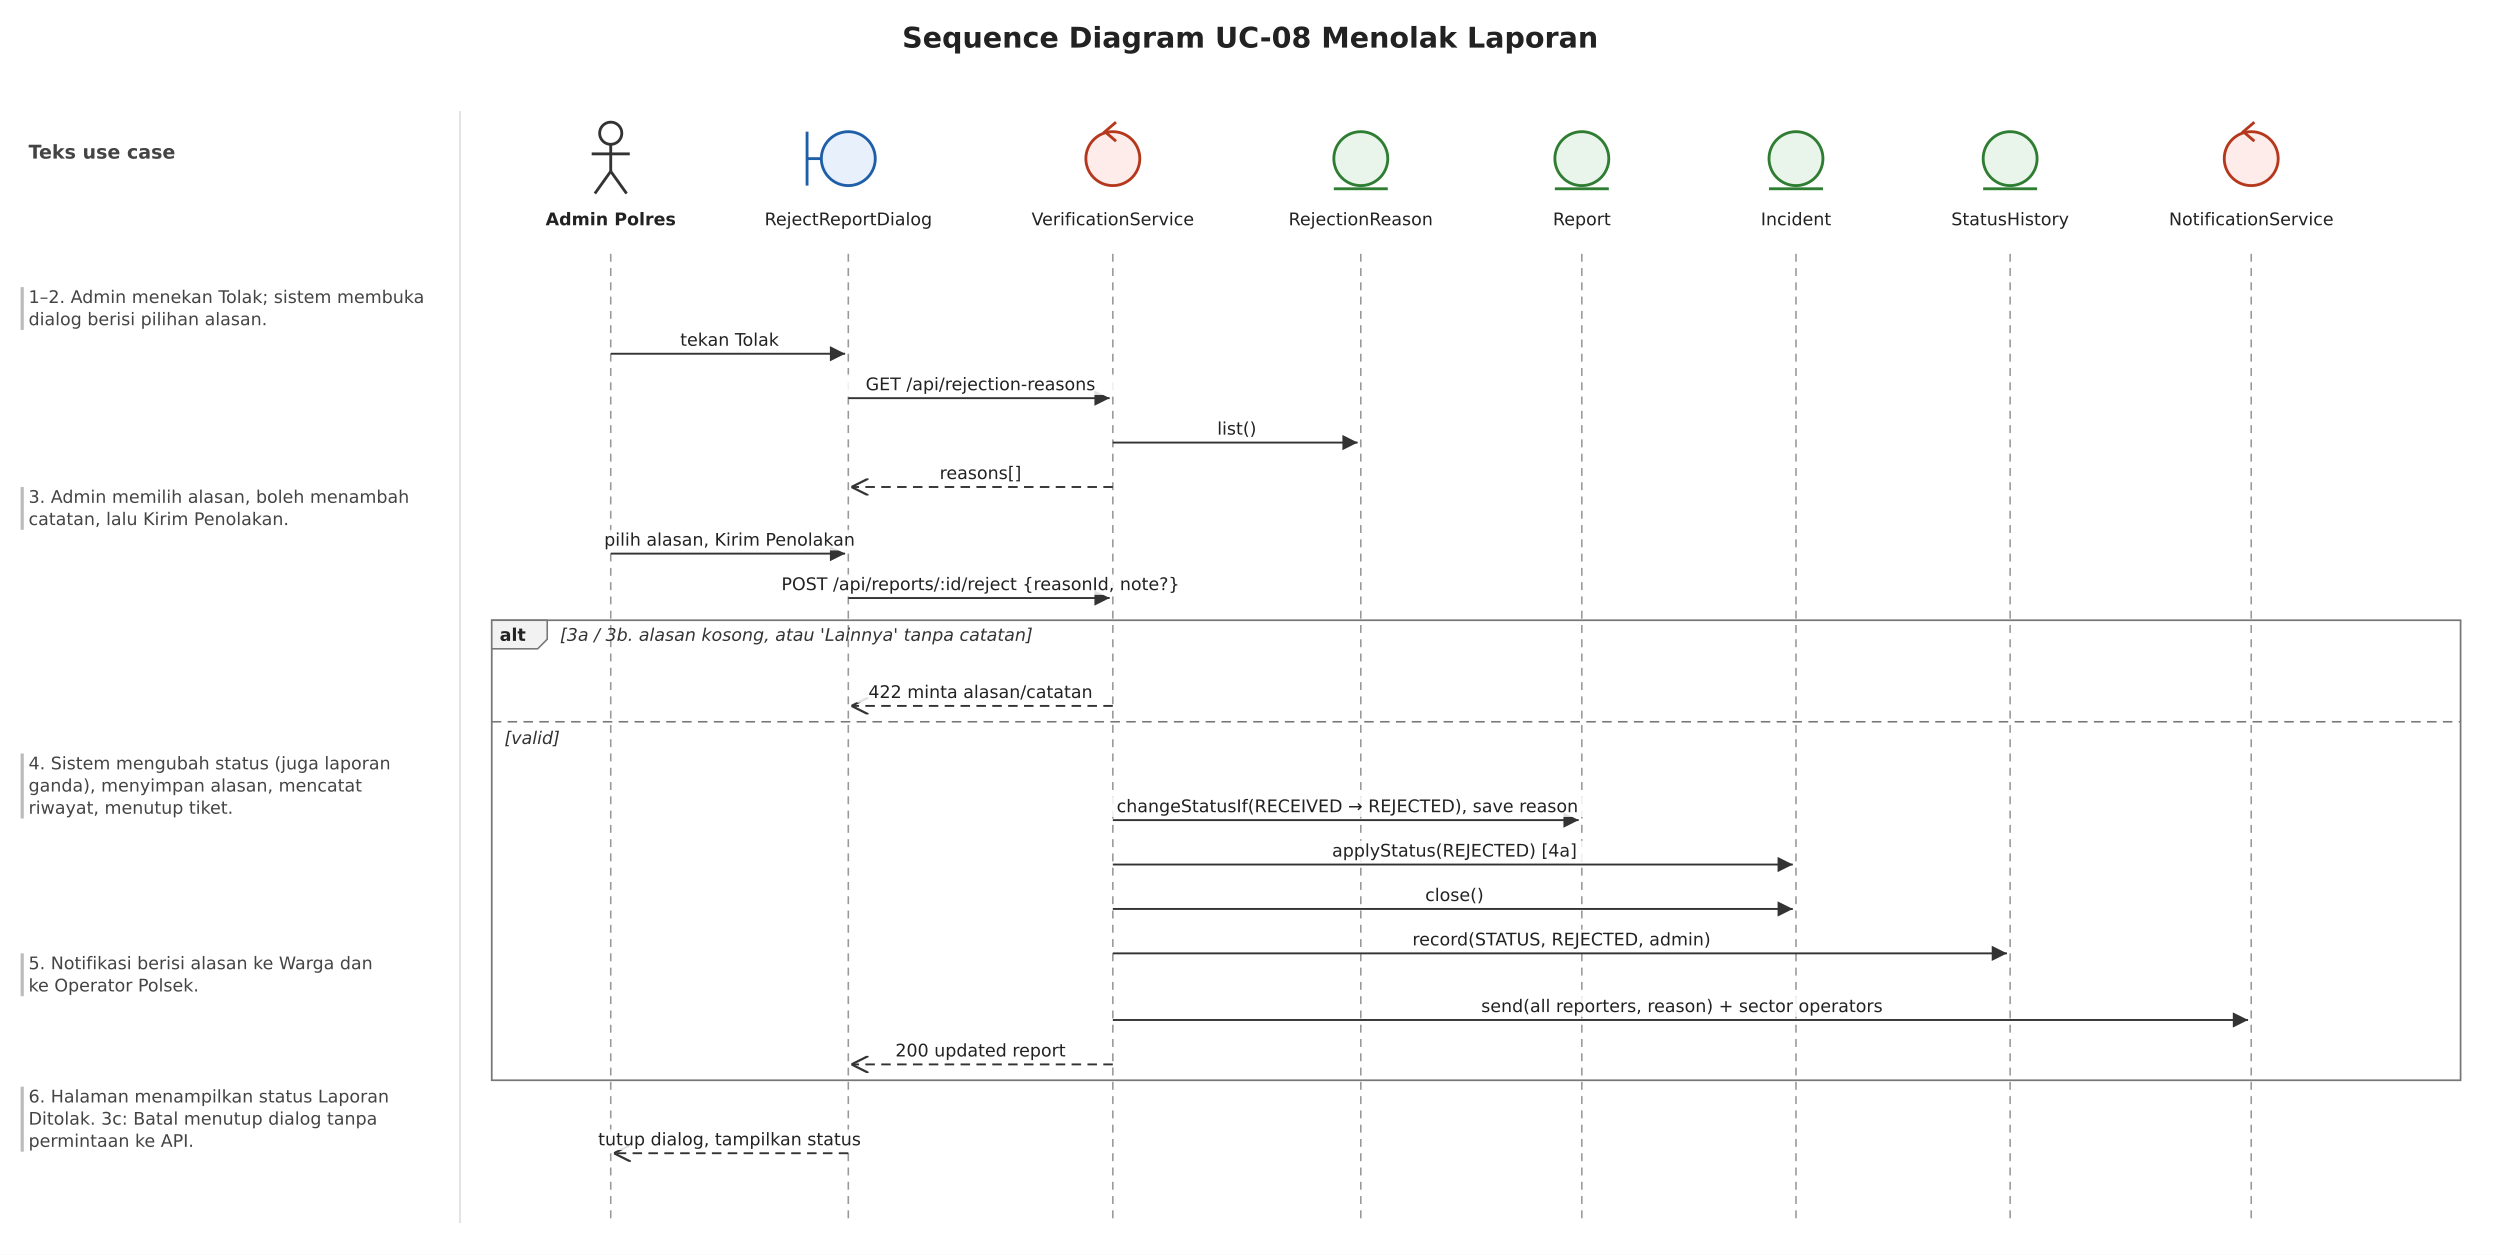
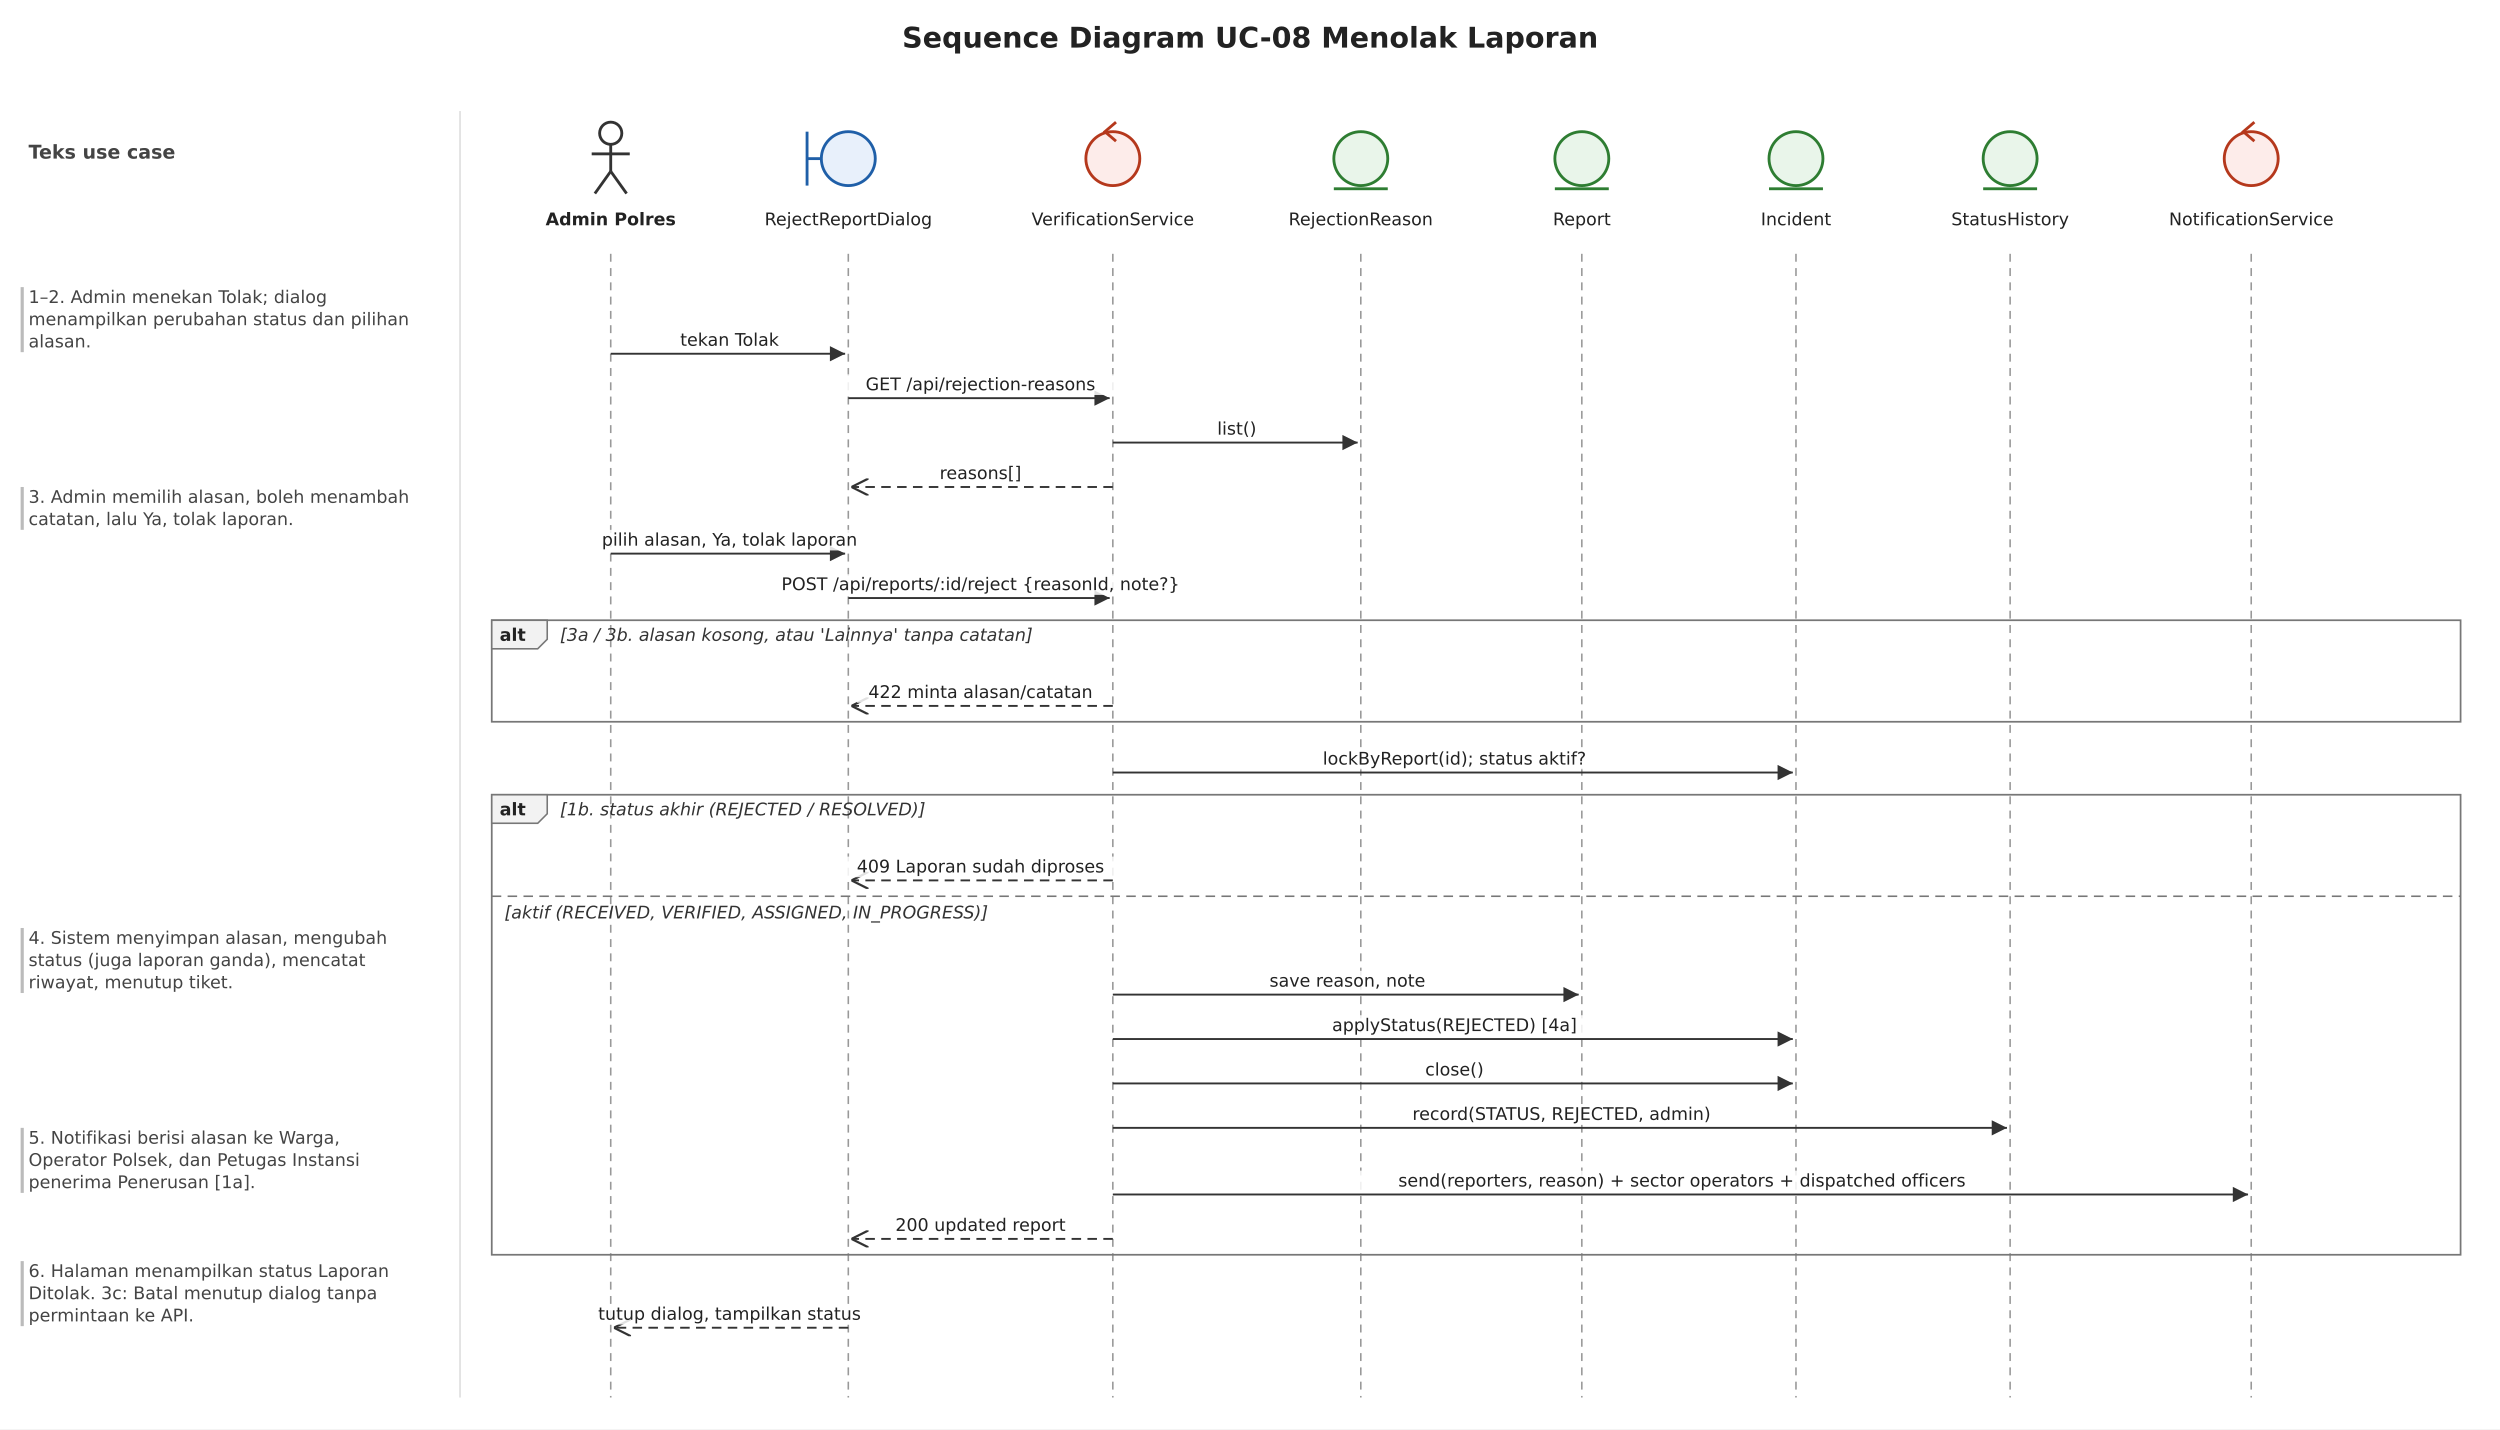
- <svg xmlns="http://www.w3.org/2000/svg" width="1576" height="791" viewBox="0 0 1576 791">
+ <svg xmlns="http://www.w3.org/2000/svg" width="1576" height="901" viewBox="0 0 1576 901">
  <defs>
    <marker id="ar" viewBox="0 0 10 10" refX="10" refY="5" markerWidth="8" markerHeight="8" orient="auto">
      <path d="M0,0 L10,5 L0,10 z" fill="#333" />
    </marker>
    <marker id="aro" viewBox="0 0 10 10" refX="10" refY="5" markerWidth="9" markerHeight="9" orient="auto">
      <path d="M0,0 L10,5 L0,10" fill="none" stroke="#333" stroke-width="1.3" />
    </marker>
  </defs>
  <rect width="100%" height="100%" fill="#fff" />
  <text x="788.1" y="30.0" font-family="DejaVu Sans, Arial, sans-serif" font-size="18" text-anchor="middle" font-weight="bold" fill="#222">Sequence Diagram UC-08 Menolak Laporan</text>
-   <line x1="385.0" y1="160" x2="385.0" y2="771" stroke="#999" stroke-dasharray="5 4" />
+   <line x1="385.0" y1="160" x2="385.0" y2="881" stroke="#999" stroke-dasharray="5 4" />
  <g stroke="#333" stroke-width="1.8" fill="none">
    <circle cx="385.0" cy="84" r="7" />
    <line x1="385.0" y1="91" x2="385.0" y2="108" />
    <line x1="373.0" y1="97" x2="397.0" y2="97" />
    <line x1="385.0" y1="108" x2="375.0" y2="122" />
    <line x1="385.0" y1="108" x2="395.0" y2="122" />
  </g>
  <text x="385.0" y="142.0" font-family="DejaVu Sans, Arial, sans-serif" font-size="11" text-anchor="middle" font-weight="bold" fill="#222">Admin Polres</text>
-   <line x1="534.771" y1="160" x2="534.771" y2="771" stroke="#999" stroke-dasharray="5 4" />
+   <line x1="534.771" y1="160" x2="534.771" y2="881" stroke="#999" stroke-dasharray="5 4" />
  <g stroke="#1f5fa8" stroke-width="1.8">
    <circle cx="534.771" cy="100" r="17" fill="#e8f0fb" />
    <line x1="508.771" y1="83" x2="508.771" y2="117" />
    <line x1="508.771" y1="100" x2="517.771" y2="100" />
  </g>
  <text x="534.8" y="142.0" font-family="DejaVu Sans, Arial, sans-serif" font-size="11" text-anchor="middle" font-weight="normal" fill="#222">RejectReportDialog</text>
-   <line x1="701.528" y1="160" x2="701.528" y2="771" stroke="#999" stroke-dasharray="5 4" />
+   <line x1="701.528" y1="160" x2="701.528" y2="881" stroke="#999" stroke-dasharray="5 4" />
  <g stroke="#b5381c" stroke-width="1.8">
    <circle cx="701.528" cy="100" r="17" fill="#fdecea" />
    <path d="M703.528,77 L696.528,83 L703.528,89" fill="none" />
  </g>
  <text x="701.5" y="142.0" font-family="DejaVu Sans, Arial, sans-serif" font-size="11" text-anchor="middle" font-weight="normal" fill="#222">VerificationService</text>
-   <line x1="857.848" y1="160" x2="857.848" y2="771" stroke="#999" stroke-dasharray="5 4" />
+   <line x1="857.848" y1="160" x2="857.848" y2="881" stroke="#999" stroke-dasharray="5 4" />
  <g stroke="#2e7d32" stroke-width="1.8">
    <circle cx="857.848" cy="100" r="17" fill="#e9f5ea" />
    <line x1="840.848" y1="119" x2="874.848" y2="119" />
  </g>
  <text x="857.8" y="142.0" font-family="DejaVu Sans, Arial, sans-serif" font-size="11" text-anchor="middle" font-weight="normal" fill="#222">RejectionReason</text>
-   <line x1="997.183" y1="160" x2="997.183" y2="771" stroke="#999" stroke-dasharray="5 4" />
+   <line x1="997.183" y1="160" x2="997.183" y2="881" stroke="#999" stroke-dasharray="5 4" />
  <g stroke="#2e7d32" stroke-width="1.8">
    <circle cx="997.183" cy="100" r="17" fill="#e9f5ea" />
    <line x1="980.183" y1="119" x2="1014.183" y2="119" />
  </g>
  <text x="997.2" y="142.0" font-family="DejaVu Sans, Arial, sans-serif" font-size="11" text-anchor="middle" font-weight="normal" fill="#222">Report</text>
-   <line x1="1132.183" y1="160" x2="1132.183" y2="771" stroke="#999" stroke-dasharray="5 4" />
+   <line x1="1132.183" y1="160" x2="1132.183" y2="881" stroke="#999" stroke-dasharray="5 4" />
  <g stroke="#2e7d32" stroke-width="1.8">
    <circle cx="1132.183" cy="100" r="17" fill="#e9f5ea" />
    <line x1="1115.183" y1="119" x2="1149.183" y2="119" />
  </g>
  <text x="1132.2" y="142.0" font-family="DejaVu Sans, Arial, sans-serif" font-size="11" text-anchor="middle" font-weight="normal" fill="#222">Incident</text>
-   <line x1="1267.183" y1="160" x2="1267.183" y2="771" stroke="#999" stroke-dasharray="5 4" />
+   <line x1="1267.183" y1="160" x2="1267.183" y2="881" stroke="#999" stroke-dasharray="5 4" />
  <g stroke="#2e7d32" stroke-width="1.8">
    <circle cx="1267.183" cy="100" r="17" fill="#e9f5ea" />
    <line x1="1250.183" y1="119" x2="1284.183" y2="119" />
  </g>
  <text x="1267.2" y="142.0" font-family="DejaVu Sans, Arial, sans-serif" font-size="11" text-anchor="middle" font-weight="normal" fill="#222">StatusHistory</text>
-   <line x1="1419.168" y1="160" x2="1419.168" y2="771" stroke="#999" stroke-dasharray="5 4" />
+   <line x1="1419.168" y1="160" x2="1419.168" y2="881" stroke="#999" stroke-dasharray="5 4" />
  <g stroke="#b5381c" stroke-width="1.8">
    <circle cx="1419.168" cy="100" r="17" fill="#fdecea" />
    <path d="M1421.168,77 L1414.168,83 L1421.168,89" fill="none" />
  </g>
  <text x="1419.2" y="142.0" font-family="DejaVu Sans, Arial, sans-serif" font-size="11" text-anchor="middle" font-weight="normal" fill="#222">NotificationService</text>
-   <rect x="310" y="391" width="1241.153" height="290" fill="none" stroke="#777" stroke-width="1.1" />
-   <text x="18.0" y="191.0" font-family="DejaVu Sans, Arial, sans-serif" font-size="11" text-anchor="start" font-weight="normal" fill="#444">1–2. Admin menekan Tolak; sistem membuka</text>
-   <text x="18.0" y="205.0" font-family="DejaVu Sans, Arial, sans-serif" font-size="11" text-anchor="start" font-weight="normal" fill="#444">dialog berisi pilihan alasan.</text>
-   <line x1="14" y1="181" x2="14" y2="208" stroke="#bbb" stroke-width="2" />
+   <rect x="310" y="501" width="1241.153" height="290" fill="none" stroke="#777" stroke-width="1.1" />
+   <rect x="310" y="391" width="1241.153" height="64" fill="none" stroke="#777" stroke-width="1.1" />
+   <text x="18.0" y="191.0" font-family="DejaVu Sans, Arial, sans-serif" font-size="11" text-anchor="start" font-weight="normal" fill="#444">1–2. Admin menekan Tolak; dialog</text>
+   <text x="18.0" y="205.0" font-family="DejaVu Sans, Arial, sans-serif" font-size="11" text-anchor="start" font-weight="normal" fill="#444">menampilkan perubahan status dan pilihan</text>
+   <text x="18.0" y="219.0" font-family="DejaVu Sans, Arial, sans-serif" font-size="11" text-anchor="start" font-weight="normal" fill="#444">alasan.</text>
+   <line x1="14" y1="181" x2="14" y2="222" stroke="#bbb" stroke-width="2" />
  <line x1="385.0" y1="223" x2="532.771" y2="223" stroke="#333" stroke-width="1.2" marker-end="url(#ar)" />
  <rect x="422.1" y="208" width="75.5" height="13" fill="#fff" opacity="0.85" />
  <text x="459.9" y="218.0" font-family="DejaVu Sans, Arial, sans-serif" font-size="11" text-anchor="middle" font-weight="normal" fill="#222">tekan Tolak</text>
  <line x1="534.771" y1="251" x2="699.528" y2="251" stroke="#333" stroke-width="1.2" marker-end="url(#ar)" />
  <rect x="531.1" y="236" width="174.1" height="13" fill="#fff" opacity="0.85" />
  <text x="618.1" y="246.0" font-family="DejaVu Sans, Arial, sans-serif" font-size="11" text-anchor="middle" font-weight="normal" fill="#222">GET /api/rejection-reasons</text>
  <line x1="701.528" y1="279" x2="855.848" y2="279" stroke="#333" stroke-width="1.2" marker-end="url(#ar)" />
  <rect x="758.7" y="264" width="42.0" height="13" fill="#fff" opacity="0.85" />
  <text x="779.7" y="274.0" font-family="DejaVu Sans, Arial, sans-serif" font-size="11" text-anchor="middle" font-weight="normal" fill="#222">list()</text>
  <line x1="701.528" y1="307" x2="536.771" y2="307" stroke="#333" stroke-width="1.2" stroke-dasharray="6 4" marker-end="url(#aro)" />
  <rect x="587.7" y="292" width="60.9" height="13" fill="#fff" opacity="0.85" />
  <text x="618.1" y="302.0" font-family="DejaVu Sans, Arial, sans-serif" font-size="11" text-anchor="middle" font-weight="normal" fill="#222">reasons[]</text>
  <text x="18.0" y="317.0" font-family="DejaVu Sans, Arial, sans-serif" font-size="11" text-anchor="start" font-weight="normal" fill="#444">3. Admin memilih alasan, boleh menambah</text>
-   <text x="18.0" y="331.0" font-family="DejaVu Sans, Arial, sans-serif" font-size="11" text-anchor="start" font-weight="normal" fill="#444">catatan, lalu Kirim Penolakan.</text>
+   <text x="18.0" y="331.0" font-family="DejaVu Sans, Arial, sans-serif" font-size="11" text-anchor="start" font-weight="normal" fill="#444">catatan, lalu Ya, tolak laporan.</text>
  <line x1="14" y1="307" x2="14" y2="334" stroke="#bbb" stroke-width="2" />
  <line x1="385.0" y1="349" x2="532.771" y2="349" stroke="#333" stroke-width="1.2" marker-end="url(#ar)" />
-   <rect x="364.3" y="334" width="191.2" height="13" fill="#fff" opacity="0.85" />
-   <text x="459.9" y="344.0" font-family="DejaVu Sans, Arial, sans-serif" font-size="11" text-anchor="middle" font-weight="normal" fill="#222">pilih alasan, Kirim Penolakan</text>
+   <rect x="358.9" y="334" width="202.0" height="13" fill="#fff" opacity="0.85" />
+   <text x="459.9" y="344.0" font-family="DejaVu Sans, Arial, sans-serif" font-size="11" text-anchor="middle" font-weight="normal" fill="#222">pilih alasan, Ya, tolak laporan</text>
  <line x1="534.771" y1="377" x2="699.528" y2="377" stroke="#333" stroke-width="1.2" marker-end="url(#ar)" />
  <rect x="465.9" y="362" width="304.4" height="13" fill="#fff" opacity="0.85" />
  <text x="618.1" y="372.0" font-family="DejaVu Sans, Arial, sans-serif" font-size="11" text-anchor="middle" font-weight="normal" fill="#222">POST /api/reports/:id/reject {reasonId, note?}</text>
  <line x1="701.528" y1="445" x2="536.771" y2="445" stroke="#333" stroke-width="1.2" stroke-dasharray="6 4" marker-end="url(#aro)" />
  <rect x="540.2" y="430" width="155.8" height="13" fill="#fff" opacity="0.85" />
  <text x="618.1" y="440.0" font-family="DejaVu Sans, Arial, sans-serif" font-size="11" text-anchor="middle" font-weight="normal" fill="#222">422 minta alasan/catatan</text>
-   <text x="18.0" y="485.0" font-family="DejaVu Sans, Arial, sans-serif" font-size="11" text-anchor="start" font-weight="normal" fill="#444">4. Sistem mengubah status (juga laporan</text>
-   <text x="18.0" y="499.0" font-family="DejaVu Sans, Arial, sans-serif" font-size="11" text-anchor="start" font-weight="normal" fill="#444">ganda), menyimpan alasan, mencatat</text>
-   <text x="18.0" y="513.0" font-family="DejaVu Sans, Arial, sans-serif" font-size="11" text-anchor="start" font-weight="normal" fill="#444">riwayat, menutup tiket.</text>
-   <line x1="14" y1="475" x2="14" y2="516" stroke="#bbb" stroke-width="2" />
-   <line x1="701.528" y1="517" x2="995.183" y2="517" stroke="#333" stroke-width="1.2" marker-end="url(#ar)" />
-   <rect x="678.5" y="502" width="341.8" height="13" fill="#fff" opacity="0.85" />
-   <text x="849.4" y="512.0" font-family="DejaVu Sans, Arial, sans-serif" font-size="11" text-anchor="middle" font-weight="normal" fill="#222">changeStatusIf(RECEIVED → REJECTED), save reason</text>
-   <line x1="701.528" y1="545" x2="1130.183" y2="545" stroke="#333" stroke-width="1.2" marker-end="url(#ar)" />
-   <rect x="824.1" y="530" width="185.5" height="13" fill="#fff" opacity="0.85" />
-   <text x="916.9" y="540.0" font-family="DejaVu Sans, Arial, sans-serif" font-size="11" text-anchor="middle" font-weight="normal" fill="#222">applyStatus(REJECTED) [4a]</text>
-   <line x1="701.528" y1="573" x2="1130.183" y2="573" stroke="#333" stroke-width="1.2" marker-end="url(#ar)" />
-   <rect x="892.7" y="558" width="48.3" height="13" fill="#fff" opacity="0.85" />
-   <text x="916.9" y="568.0" font-family="DejaVu Sans, Arial, sans-serif" font-size="11" text-anchor="middle" font-weight="normal" fill="#222">close()</text>
-   <line x1="701.528" y1="601" x2="1265.183" y2="601" stroke="#333" stroke-width="1.2" marker-end="url(#ar)" />
-   <rect x="871.0" y="586" width="226.6" height="13" fill="#fff" opacity="0.85" />
-   <text x="984.4" y="596.0" font-family="DejaVu Sans, Arial, sans-serif" font-size="11" text-anchor="middle" font-weight="normal" fill="#222">record(STATUS, REJECTED, admin)</text>
-   <text x="18.0" y="611.0" font-family="DejaVu Sans, Arial, sans-serif" font-size="11" text-anchor="start" font-weight="normal" fill="#444">5. Notifikasi berisi alasan ke Warga dan</text>
-   <text x="18.0" y="625.0" font-family="DejaVu Sans, Arial, sans-serif" font-size="11" text-anchor="start" font-weight="normal" fill="#444">ke Operator Polsek.</text>
-   <line x1="14" y1="601" x2="14" y2="628" stroke="#bbb" stroke-width="2" />
-   <line x1="701.528" y1="643" x2="1417.168" y2="643" stroke="#333" stroke-width="1.2" marker-end="url(#ar)" />
-   <rect x="912.9" y="628" width="295.0" height="13" fill="#fff" opacity="0.85" />
-   <text x="1060.3" y="638.0" font-family="DejaVu Sans, Arial, sans-serif" font-size="11" text-anchor="middle" font-weight="normal" fill="#222">send(all reporters, reason) + sector operators</text>
-   <line x1="701.528" y1="671" x2="536.771" y2="671" stroke="#333" stroke-width="1.2" stroke-dasharray="6 4" marker-end="url(#aro)" />
-   <rect x="559.2" y="656" width="117.9" height="13" fill="#fff" opacity="0.85" />
-   <text x="618.1" y="666.0" font-family="DejaVu Sans, Arial, sans-serif" font-size="11" text-anchor="middle" font-weight="normal" fill="#222">200 updated report</text>
  <path d="M310,391 h34.975 v12 l-6,6 H310 z" fill="#f2f2f2" stroke="#777" />
  <text x="315.0" y="404.0" font-family="DejaVu Sans, Arial, sans-serif" font-size="11" text-anchor="start" font-weight="bold" fill="#222">alt</text>
  <text x="353.0" y="404.0" font-family="DejaVu Sans, Arial, sans-serif" font-size="11" text-anchor="start" font-weight="normal" fill="#333" font-style="italic">[3a / 3b. alasan kosong, atau 'Lainnya' tanpa catatan]</text>
-   <line x1="310" y1="455" x2="1551.153" y2="455" stroke="#777" stroke-dasharray="6 4" />
-   <text x="318.0" y="469.0" font-family="DejaVu Sans, Arial, sans-serif" font-size="11" text-anchor="start" font-weight="normal" fill="#333" font-style="italic">[valid]</text>
-   <text x="18.0" y="695.0" font-family="DejaVu Sans, Arial, sans-serif" font-size="11" text-anchor="start" font-weight="normal" fill="#444">6. Halaman menampilkan status Laporan</text>
-   <text x="18.0" y="709.0" font-family="DejaVu Sans, Arial, sans-serif" font-size="11" text-anchor="start" font-weight="normal" fill="#444">Ditolak. 3c: Batal menutup dialog tanpa</text>
-   <text x="18.0" y="723.0" font-family="DejaVu Sans, Arial, sans-serif" font-size="11" text-anchor="start" font-weight="normal" fill="#444">permintaan ke API.</text>
-   <line x1="14" y1="685" x2="14" y2="726" stroke="#bbb" stroke-width="2" />
-   <line x1="534.771" y1="727" x2="387.0" y2="727" stroke="#333" stroke-width="1.2" stroke-dasharray="6 4" marker-end="url(#aro)" />
-   <rect x="363.0" y="712" width="193.8" height="13" fill="#fff" opacity="0.85" />
-   <text x="459.9" y="722.0" font-family="DejaVu Sans, Arial, sans-serif" font-size="11" text-anchor="middle" font-weight="normal" fill="#222">tutup dialog, tampilkan status</text>
+   <line x1="701.528" y1="487" x2="1130.183" y2="487" stroke="#333" stroke-width="1.2" marker-end="url(#ar)" />
+   <rect x="814.9" y="472" width="203.9" height="13" fill="#fff" opacity="0.85" />
+   <text x="916.9" y="482.0" font-family="DejaVu Sans, Arial, sans-serif" font-size="11" text-anchor="middle" font-weight="normal" fill="#222">lockByReport(id); status aktif?</text>
+   <line x1="701.528" y1="555" x2="536.771" y2="555" stroke="#333" stroke-width="1.2" stroke-dasharray="6 4" marker-end="url(#aro)" />
+   <rect x="533.0" y="540" width="170.3" height="13" fill="#fff" opacity="0.85" />
+   <text x="618.1" y="550.0" font-family="DejaVu Sans, Arial, sans-serif" font-size="11" text-anchor="middle" font-weight="normal" fill="#222">409 Laporan sudah diproses</text>
+   <text x="18.0" y="595.0" font-family="DejaVu Sans, Arial, sans-serif" font-size="11" text-anchor="start" font-weight="normal" fill="#444">4. Sistem menyimpan alasan, mengubah</text>
+   <text x="18.0" y="609.0" font-family="DejaVu Sans, Arial, sans-serif" font-size="11" text-anchor="start" font-weight="normal" fill="#444">status (juga laporan ganda), mencatat</text>
+   <text x="18.0" y="623.0" font-family="DejaVu Sans, Arial, sans-serif" font-size="11" text-anchor="start" font-weight="normal" fill="#444">riwayat, menutup tiket.</text>
+   <line x1="14" y1="585" x2="14" y2="626" stroke="#bbb" stroke-width="2" />
+   <line x1="701.528" y1="627" x2="995.183" y2="627" stroke="#333" stroke-width="1.2" marker-end="url(#ar)" />
+   <rect x="793.6" y="612" width="111.5" height="13" fill="#fff" opacity="0.85" />
+   <text x="849.4" y="622.0" font-family="DejaVu Sans, Arial, sans-serif" font-size="11" text-anchor="middle" font-weight="normal" fill="#222">save reason, note</text>
+   <line x1="701.528" y1="655" x2="1130.183" y2="655" stroke="#333" stroke-width="1.2" marker-end="url(#ar)" />
+   <rect x="824.1" y="640" width="185.5" height="13" fill="#fff" opacity="0.85" />
+   <text x="916.9" y="650.0" font-family="DejaVu Sans, Arial, sans-serif" font-size="11" text-anchor="middle" font-weight="normal" fill="#222">applyStatus(REJECTED) [4a]</text>
+   <line x1="701.528" y1="683" x2="1130.183" y2="683" stroke="#333" stroke-width="1.2" marker-end="url(#ar)" />
+   <rect x="892.7" y="668" width="48.3" height="13" fill="#fff" opacity="0.85" />
+   <text x="916.9" y="678.0" font-family="DejaVu Sans, Arial, sans-serif" font-size="11" text-anchor="middle" font-weight="normal" fill="#222">close()</text>
+   <line x1="701.528" y1="711" x2="1265.183" y2="711" stroke="#333" stroke-width="1.2" marker-end="url(#ar)" />
+   <rect x="871.0" y="696" width="226.6" height="13" fill="#fff" opacity="0.85" />
+   <text x="984.4" y="706.0" font-family="DejaVu Sans, Arial, sans-serif" font-size="11" text-anchor="middle" font-weight="normal" fill="#222">record(STATUS, REJECTED, admin)</text>
+   <text x="18.0" y="721.0" font-family="DejaVu Sans, Arial, sans-serif" font-size="11" text-anchor="start" font-weight="normal" fill="#444">5. Notifikasi berisi alasan ke Warga,</text>
+   <text x="18.0" y="735.0" font-family="DejaVu Sans, Arial, sans-serif" font-size="11" text-anchor="start" font-weight="normal" fill="#444">Operator Polsek, dan Petugas Instansi</text>
+   <text x="18.0" y="749.0" font-family="DejaVu Sans, Arial, sans-serif" font-size="11" text-anchor="start" font-weight="normal" fill="#444">penerima Penerusan [1a].</text>
+   <line x1="14" y1="711" x2="14" y2="752" stroke="#bbb" stroke-width="2" />
+   <line x1="701.528" y1="753" x2="1417.168" y2="753" stroke="#333" stroke-width="1.2" marker-end="url(#ar)" />
+   <rect x="855.9" y="738" width="408.8" height="13" fill="#fff" opacity="0.85" />
+   <text x="1060.3" y="748.0" font-family="DejaVu Sans, Arial, sans-serif" font-size="11" text-anchor="middle" font-weight="normal" fill="#222">send(reporters, reason) + sector operators + dispatched officers</text>
+   <line x1="701.528" y1="781" x2="536.771" y2="781" stroke="#333" stroke-width="1.2" stroke-dasharray="6 4" marker-end="url(#aro)" />
+   <rect x="559.2" y="766" width="117.9" height="13" fill="#fff" opacity="0.85" />
+   <text x="618.1" y="776.0" font-family="DejaVu Sans, Arial, sans-serif" font-size="11" text-anchor="middle" font-weight="normal" fill="#222">200 updated report</text>
+   <path d="M310,501 h34.975 v12 l-6,6 H310 z" fill="#f2f2f2" stroke="#777" />
+   <text x="315.0" y="514.0" font-family="DejaVu Sans, Arial, sans-serif" font-size="11" text-anchor="start" font-weight="bold" fill="#222">alt</text>
+   <text x="353.0" y="514.0" font-family="DejaVu Sans, Arial, sans-serif" font-size="11" text-anchor="start" font-weight="normal" fill="#333" font-style="italic">[1b. status akhir (REJECTED / RESOLVED)]</text>
+   <line x1="310" y1="565" x2="1551.153" y2="565" stroke="#777" stroke-dasharray="6 4" />
+   <text x="318.0" y="579.0" font-family="DejaVu Sans, Arial, sans-serif" font-size="11" text-anchor="start" font-weight="normal" fill="#333" font-style="italic">[aktif (RECEIVED, VERIFIED, ASSIGNED, IN_PROGRESS)]</text>
+   <text x="18.0" y="805.0" font-family="DejaVu Sans, Arial, sans-serif" font-size="11" text-anchor="start" font-weight="normal" fill="#444">6. Halaman menampilkan status Laporan</text>
+   <text x="18.0" y="819.0" font-family="DejaVu Sans, Arial, sans-serif" font-size="11" text-anchor="start" font-weight="normal" fill="#444">Ditolak. 3c: Batal menutup dialog tanpa</text>
+   <text x="18.0" y="833.0" font-family="DejaVu Sans, Arial, sans-serif" font-size="11" text-anchor="start" font-weight="normal" fill="#444">permintaan ke API.</text>
+   <line x1="14" y1="795" x2="14" y2="836" stroke="#bbb" stroke-width="2" />
+   <line x1="534.771" y1="837" x2="387.0" y2="837" stroke="#333" stroke-width="1.2" stroke-dasharray="6 4" marker-end="url(#aro)" />
+   <rect x="363.0" y="822" width="193.8" height="13" fill="#fff" opacity="0.85" />
+   <text x="459.9" y="832.0" font-family="DejaVu Sans, Arial, sans-serif" font-size="11" text-anchor="middle" font-weight="normal" fill="#222">tutup dialog, tampilkan status</text>
  <text x="18.0" y="100.0" font-family="DejaVu Sans, Arial, sans-serif" font-size="12" text-anchor="start" font-weight="bold" fill="#444">Teks use case</text>
-   <line x1="290" y1="70" x2="290" y2="771" stroke="#ddd" />
+   <line x1="290" y1="70" x2="290" y2="881" stroke="#ddd" />
</svg>
